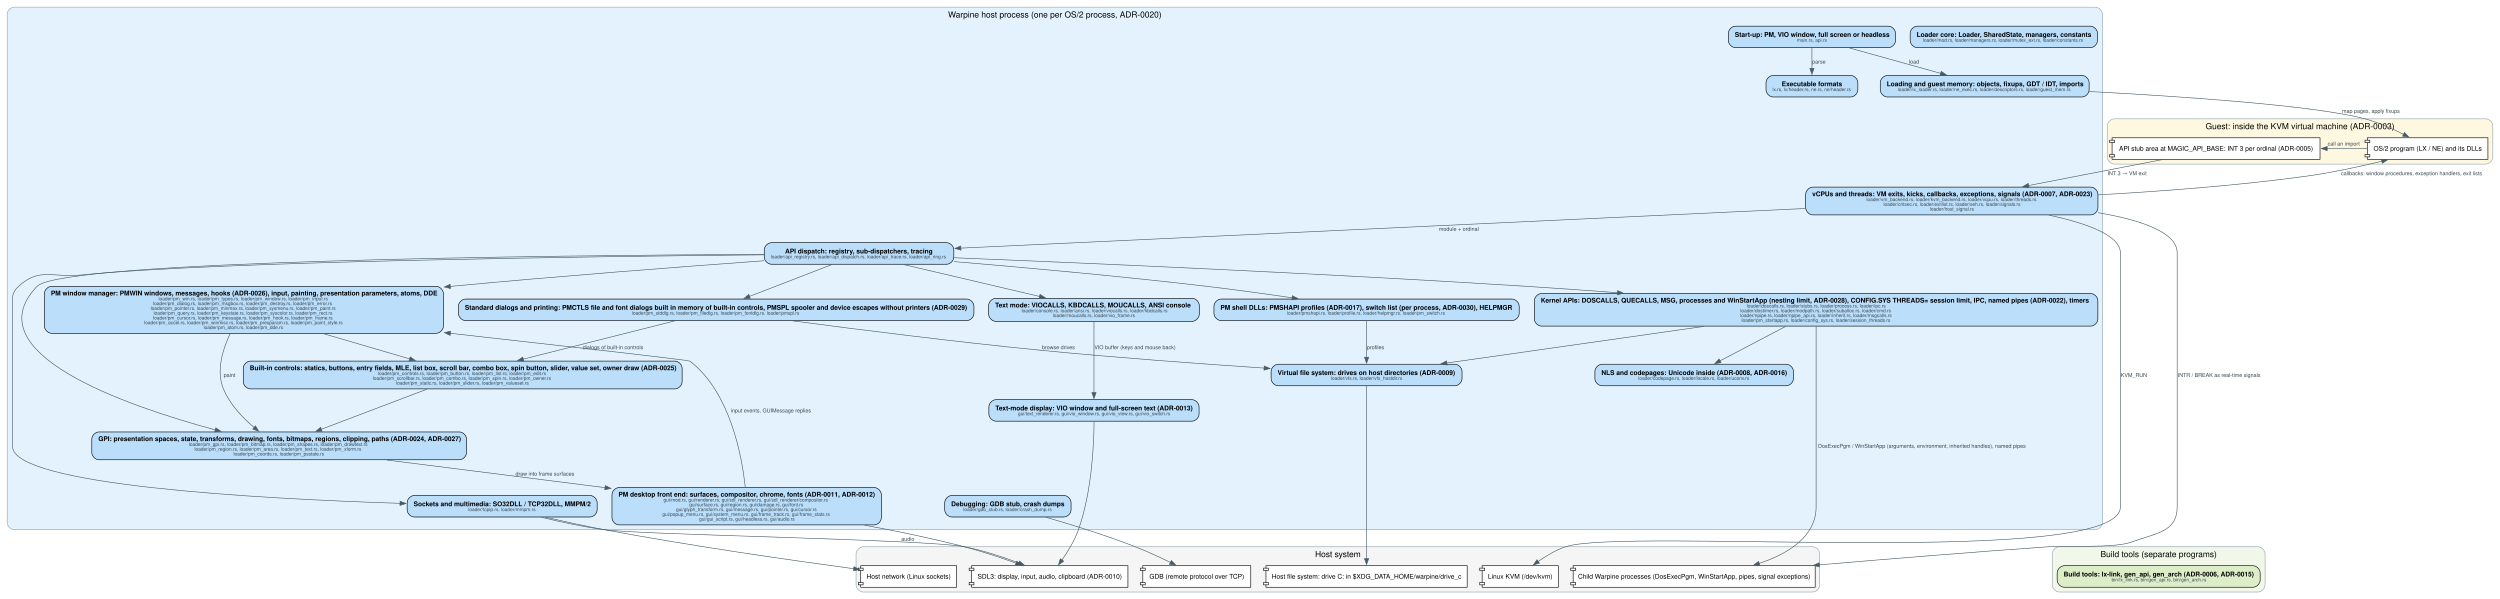
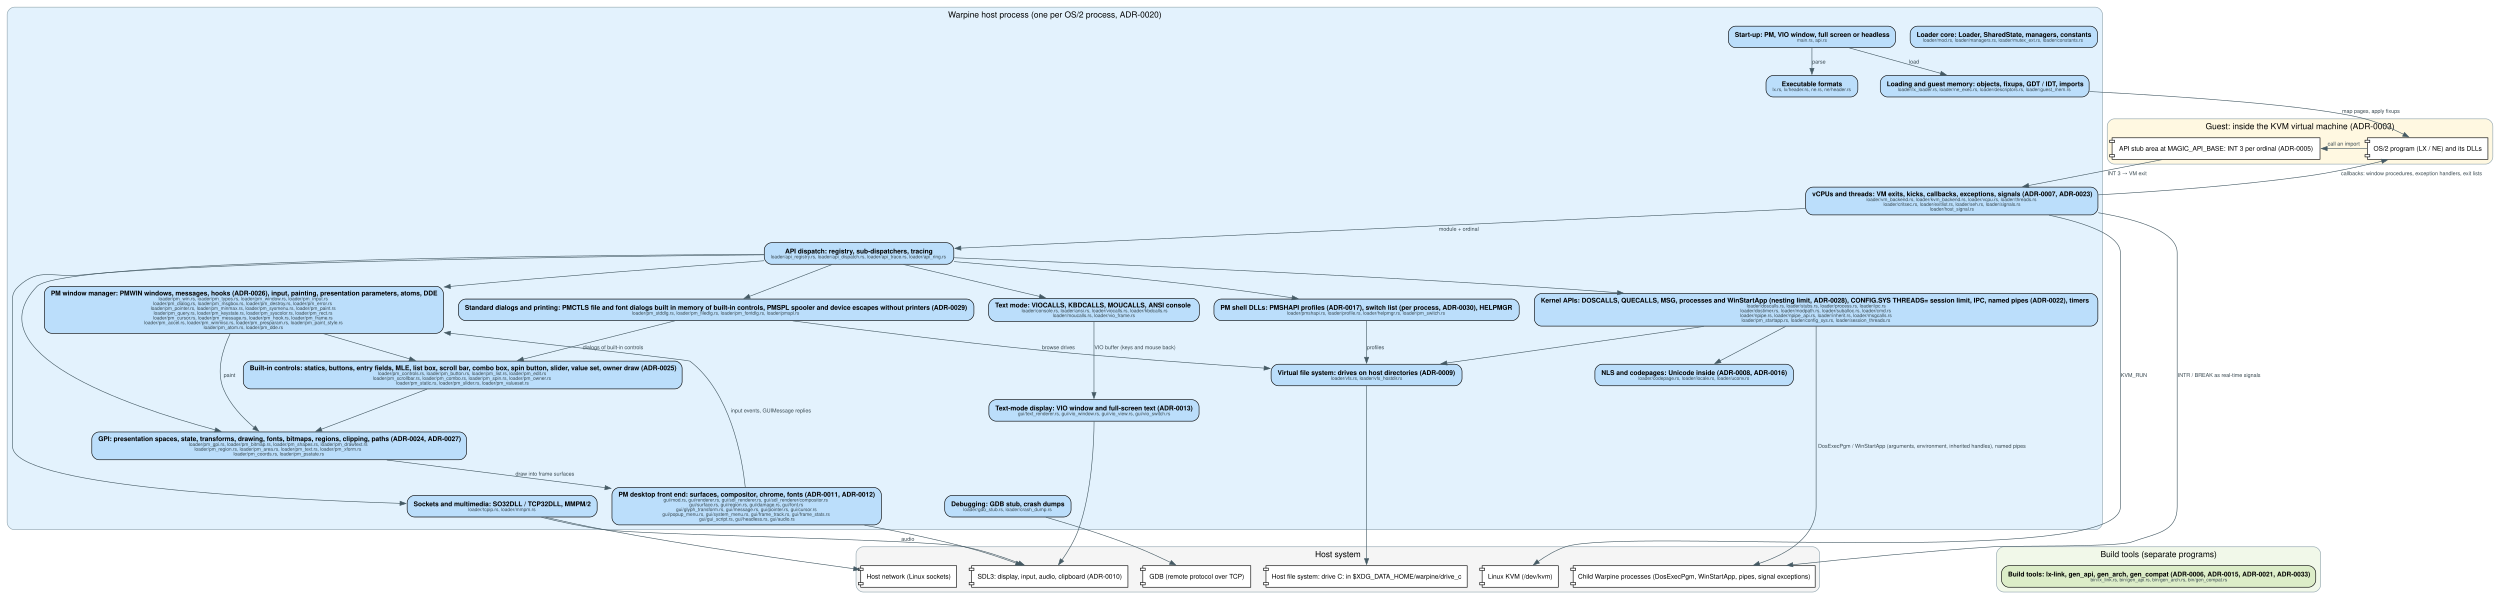
<svg xmlns="http://www.w3.org/2000/svg" width="4182pt" height="1002pt" viewBox="0.00 0.00 4182.00 1002.00">
  <g id="graph0" class="graph" transform="scale(1 1) rotate(0) translate(4 998.35)">
    <polygon fill="white" stroke="none" points="-4,4 -4,-998.35 4178,-998.35 4178,4 -4,4" />
    <g id="clust1" class="cluster">
      <path fill="#fff8e1" stroke="#90a4ae" d="M3533,-723.85C3533,-723.85 4154,-723.85 4154,-723.85 4160,-723.85 4166,-729.85 4166,-735.85 4166,-735.85 4166,-787.6 4166,-787.6 4166,-793.6 4160,-799.6 4154,-799.6 4154,-799.6 3533,-799.6 3533,-799.6 3527,-799.6 3521,-793.6 3521,-787.6 3521,-787.6 3521,-735.85 3521,-735.85 3521,-729.85 3527,-723.85 3533,-723.85" />
      <text xml:space="preserve" text-anchor="middle" x="3843.5" y="-782.3" font-family="Helvetica,sans-Serif" font-size="14.00">Guest: inside the KVM virtual machine (ADR-0003)</text>
    </g>
    <g id="clust2" class="cluster">
      <path fill="#e3f2fd" stroke="#90a4ae" d="M20,-112.25C20,-112.25 3501,-112.25 3501,-112.25 3507,-112.25 3513,-118.25 3513,-124.25 3513,-124.25 3513,-974.35 3513,-974.35 3513,-980.35 3507,-986.35 3501,-986.35 3501,-986.35 20,-986.35 20,-986.35 14,-986.35 8,-980.35 8,-974.35 8,-974.35 8,-124.25 8,-124.25 8,-118.25 14,-112.25 20,-112.25" />
      <text xml:space="preserve" text-anchor="middle" x="1760.5" y="-969.05" font-family="Helvetica,sans-Serif" font-size="14.00">Warpine host process (one per OS/2 process, ADR-0020)</text>
    </g>
    <g id="clust3" class="cluster">
      <path fill="#f5f5f5" stroke="#90a4ae" d="M1440,-8C1440,-8 3028,-8 3028,-8 3034,-8 3040,-14 3040,-20 3040,-20 3040,-71.75 3040,-71.75 3040,-77.75 3034,-83.75 3028,-83.75 3028,-83.75 1440,-83.75 1440,-83.75 1434,-83.75 1428,-77.75 1428,-71.75 1428,-71.75 1428,-20 1428,-20 1428,-14 1434,-8 1440,-8" />
      <text xml:space="preserve" text-anchor="middle" x="2234" y="-66.45" font-family="Helvetica,sans-Serif" font-size="14.00">Host system</text>
    </g>
    <g id="clust4" class="cluster">
-       <path fill="#f1f8e9" stroke="#90a4ae" d="M3441,-8C3441,-8 3773,-8 3773,-8 3779,-8 3785,-14 3785,-20 3785,-20 3785,-71.75 3785,-71.75 3785,-77.75 3779,-83.75 3773,-83.75 3773,-83.75 3441,-83.75 3441,-83.75 3435,-83.75 3429,-77.75 3429,-71.75 3429,-71.75 3429,-20 3429,-20 3429,-14 3435,-8 3441,-8" />
+       <path fill="#f1f8e9" stroke="#90a4ae" d="M3348,-8C3348,-8 3866,-8 3866,-8 3872,-8 3878,-14 3878,-20 3878,-20 3878,-71.75 3878,-71.75 3878,-77.75 3872,-83.75 3866,-83.75 3866,-83.75 3348,-83.75 3348,-83.75 3342,-83.75 3336,-77.75 3336,-71.75 3336,-71.75 3336,-20 3336,-20 3336,-14 3342,-8 3348,-8" />
      <text xml:space="preserve" text-anchor="middle" x="3607" y="-66.45" font-family="Helvetica,sans-Serif" font-size="14.00">Build tools (separate programs)</text>
    </g>
    <g id="node1" class="node">
      <polygon fill="#ffffff" stroke="black" points="4157.8,-767.85 3956.2,-767.85 3956.2,-763.85 3952.2,-763.85 3952.2,-759.85 3956.2,-759.85 3956.2,-739.85 3952.2,-739.85 3952.2,-735.85 3956.2,-735.85 3956.2,-731.85 4157.8,-731.85 4157.8,-767.85" />
      <polyline fill="none" stroke="black" points="3956.2,-763.85 3960.2,-763.85 3960.2,-759.85 3956.2,-759.85" />
      <polyline fill="none" stroke="black" points="3956.2,-739.85 3960.2,-739.85 3960.2,-735.85 3956.2,-735.85" />
      <text xml:space="preserve" text-anchor="middle" x="4057" y="-746.15" font-family="Helvetica,sans-Serif" font-size="11.00">OS/2 program (LX / NE) and its DLLs</text>
    </g>
    <g id="node2" class="node">
      <polygon fill="#ffffff" stroke="black" points="3876.93,-767.85 3529.07,-767.85 3529.07,-763.85 3525.07,-763.85 3525.07,-759.85 3529.07,-759.85 3529.07,-739.85 3525.07,-739.85 3525.07,-735.85 3529.07,-735.85 3529.07,-731.85 3876.93,-731.85 3876.93,-767.85" />
      <polyline fill="none" stroke="black" points="3529.07,-763.85 3533.07,-763.85 3533.07,-759.85 3529.07,-759.85" />
      <polyline fill="none" stroke="black" points="3529.07,-739.85 3533.07,-739.85 3533.07,-735.85 3529.07,-735.85" />
      <text xml:space="preserve" text-anchor="middle" x="3703" y="-746.15" font-family="Helvetica,sans-Serif" font-size="11.00">API stub area at MAGIC_API_BASE: INT 3 per ordinal (ADR-0005)</text>
    </g>
    <g id="edge4" class="edge">
      <path fill="none" stroke="#455a64" d="M3955.8,-749.85C3934.69,-749.85 3911.82,-749.85 3888.74,-749.85" />
      <polygon fill="#455a64" stroke="#455a64" points="3888.92,-746.35 3878.92,-749.85 3888.92,-753.35 3888.92,-746.35" />
      <text xml:space="preserve" text-anchor="middle" x="3916.56" y="-754.8" font-family="Helvetica,sans-Serif" font-size="9.00" fill="#37474f">call an import</text>
    </g>
    <g id="node6" class="node">
      <path fill="#bbdefb" stroke="black" d="M3493.43,-685.35C3493.43,-685.35 3028.57,-685.35 3028.57,-685.35 3022.57,-685.35 3016.57,-679.35 3016.57,-673.35 3016.57,-673.35 3016.57,-650.83 3016.57,-650.83 3016.57,-644.83 3022.57,-638.83 3028.57,-638.83 3028.57,-638.83 3493.43,-638.83 3493.43,-638.83 3499.43,-638.83 3505.43,-644.83 3505.43,-650.83 3505.43,-650.83 3505.43,-673.35 3505.43,-673.35 3505.43,-679.35 3499.43,-685.35 3493.43,-685.35" />
      <text xml:space="preserve" text-anchor="start" x="3027.38" y="-670.14" font-family="Helvetica,sans-Serif" font-weight="bold" font-size="11.00">vCPUs and threads: VM exits, kicks, callbacks, exceptions, signals (ADR-0007, ADR-0023)</text>
      <text xml:space="preserve" text-anchor="start" x="3118.12" y="-661.99" font-family="Helvetica,sans-Serif" font-size="8.00" fill="#37474f">loader/vm_backend.rs, loader/kvm_backend.rs, loader/vcpu.rs, loader/threads.rs</text>
      <text xml:space="preserve" text-anchor="start" x="3146.62" y="-653.99" font-family="Helvetica,sans-Serif" font-size="8.00" fill="#37474f">loader/critsec.rs, loader/exitlist.rs, loader/seh.rs, loader/signals.rs</text>
      <text xml:space="preserve" text-anchor="start" x="3224.25" y="-645.99" font-family="Helvetica,sans-Serif" font-size="8.00" fill="#37474f">loader/host_signal.rs</text>
    </g>
    <g id="edge5" class="edge">
      <path fill="none" stroke="#455a64" d="M3613.02,-731.39C3548.56,-718.88 3460.82,-701.86 3389.06,-687.94" />
      <polygon fill="#455a64" stroke="#455a64" points="3390.11,-684.58 3379.63,-686.11 3388.78,-691.45 3390.11,-684.58" />
      <text xml:space="preserve" text-anchor="middle" x="3554.21" y="-705.3" font-family="Helvetica,sans-Serif" font-size="9.00" fill="#37474f">INT 3 → VM exit</text>
    </g>
    <g id="node3" class="node">
      <path fill="#bbdefb" stroke="black" d="M3154.8,-954.6C3154.8,-954.6 2899.2,-954.6 2899.2,-954.6 2893.2,-954.6 2887.2,-948.6 2887.2,-942.6 2887.2,-942.6 2887.2,-930.6 2887.2,-930.6 2887.2,-924.6 2893.2,-918.6 2899.2,-918.6 2899.2,-918.6 3154.8,-918.6 3154.8,-918.6 3160.8,-918.6 3166.8,-924.6 3166.8,-930.6 3166.8,-930.6 3166.8,-942.6 3166.8,-942.6 3166.8,-948.6 3160.8,-954.6 3154.8,-954.6" />
      <text xml:space="preserve" text-anchor="start" x="2898" y="-936.65" font-family="Helvetica,sans-Serif" font-weight="bold" font-size="11.00">Start-up: PM, VIO window, full screen or headless</text>
      <text xml:space="preserve" text-anchor="start" x="3001.88" y="-928.5" font-family="Helvetica,sans-Serif" font-size="8.00" fill="#37474f">main.rs, api.rs</text>
    </g>
    <g id="node4" class="node">
      <path fill="#bbdefb" stroke="black" d="M3091.8,-872.1C3091.8,-872.1 2962.2,-872.1 2962.2,-872.1 2956.2,-872.1 2950.2,-866.1 2950.2,-860.1 2950.2,-860.1 2950.2,-848.1 2950.2,-848.1 2950.2,-842.1 2956.2,-836.1 2962.2,-836.1 2962.2,-836.1 3091.8,-836.1 3091.8,-836.1 3097.8,-836.1 3103.8,-842.1 3103.8,-848.1 3103.8,-848.1 3103.8,-860.1 3103.8,-860.1 3103.8,-866.1 3097.8,-872.1 3091.8,-872.1" />
      <text xml:space="preserve" text-anchor="start" x="2976.38" y="-854.15" font-family="Helvetica,sans-Serif" font-weight="bold" font-size="11.00">Executable formats</text>
      <text xml:space="preserve" text-anchor="start" x="2961" y="-846" font-family="Helvetica,sans-Serif" font-size="8.00" fill="#37474f">lx.rs, lx/header.rs, ne.rs, ne/header.rs</text>
    </g>
    <g id="edge1" class="edge">
      <path fill="none" stroke="#455a64" d="M3027,-918.13C3027,-908.11 3027,-895.28 3027,-883.81" />
      <polygon fill="#455a64" stroke="#455a64" points="3030.5,-884.05 3027,-874.05 3023.5,-884.05 3030.5,-884.05" />
      <text xml:space="preserve" text-anchor="middle" x="3038.62" y="-892.05" font-family="Helvetica,sans-Serif" font-size="9.00" fill="#37474f">parse</text>
    </g>
    <g id="node5" class="node">
      <path fill="#bbdefb" stroke="black" d="M3478.68,-872.1C3478.68,-872.1 3153.32,-872.1 3153.32,-872.1 3147.32,-872.1 3141.32,-866.1 3141.32,-860.1 3141.32,-860.1 3141.32,-848.1 3141.32,-848.1 3141.32,-842.1 3147.32,-836.1 3153.32,-836.1 3153.32,-836.1 3478.68,-836.1 3478.68,-836.1 3484.68,-836.1 3490.68,-842.1 3490.68,-848.1 3490.68,-848.1 3490.68,-860.1 3490.68,-860.1 3490.68,-866.1 3484.68,-872.1 3478.68,-872.1" />
      <text xml:space="preserve" text-anchor="start" x="3152.12" y="-854.15" font-family="Helvetica,sans-Serif" font-weight="bold" font-size="11.00">Loading and guest memory: objects, fixups, GDT / IDT, imports</text>
      <text xml:space="preserve" text-anchor="start" x="3170.5" y="-846" font-family="Helvetica,sans-Serif" font-size="8.00" fill="#37474f">loader/lx_loader.rs, loader/ne_exec.rs, loader/descriptors.rs, loader/guest_mem.rs</text>
    </g>
    <g id="edge2" class="edge">
      <path fill="none" stroke="#455a64" d="M3089.71,-918.13C3134.59,-905.63 3195.16,-888.76 3242.34,-875.62" />
      <polygon fill="#455a64" stroke="#455a64" points="3243.26,-878.99 3251.96,-872.94 3241.38,-872.25 3243.26,-878.99" />
      <text xml:space="preserve" text-anchor="middle" x="3197.8" y="-892.05" font-family="Helvetica,sans-Serif" font-size="9.00" fill="#37474f">load</text>
    </g>
    <g id="edge3" class="edge">
      <path fill="none" stroke="#455a64" d="M3490.81,-845.25C3648.47,-836.92 3868.06,-821.87 3952,-799.6 3974.29,-793.69 3997.7,-783.28 4016.74,-773.6" />
      <polygon fill="#455a64" stroke="#455a64" points="4018.25,-776.76 4025.49,-769.02 4015.01,-770.55 4018.25,-776.76" />
      <text xml:space="preserve" text-anchor="middle" x="3962.09" y="-809.55" font-family="Helvetica,sans-Serif" font-size="9.00" fill="#37474f">map pages, apply fixups</text>
    </g>
    <g id="edge8" class="edge">
      <path fill="none" stroke="#455a64" d="M3505.8,-672.39C3612.47,-678.34 3738.76,-687.96 3852,-703.35 3894.91,-709.18 3942.13,-719.4 3980.42,-728.67" />
      <polygon fill="#455a64" stroke="#455a64" points="3979.48,-732.04 3990.02,-731.03 3981.14,-725.25 3979.48,-732.04" />
      <text xml:space="preserve" text-anchor="middle" x="4029.96" y="-705.3" font-family="Helvetica,sans-Serif" font-size="9.00" fill="#37474f">callbacks: window procedures, exception handlers, exit lists</text>
    </g>
    <g id="node7" class="node">
      <path fill="#bbdefb" stroke="black" d="M1579.55,-592.33C1579.55,-592.33 1286.45,-592.33 1286.45,-592.33 1280.45,-592.33 1274.45,-586.33 1274.45,-580.33 1274.45,-580.33 1274.45,-568.33 1274.45,-568.33 1274.45,-562.33 1280.45,-556.33 1286.45,-556.33 1286.45,-556.33 1579.55,-556.33 1579.55,-556.33 1585.55,-556.33 1591.55,-562.33 1591.55,-568.33 1591.55,-568.33 1591.55,-580.33 1591.55,-580.33 1591.55,-586.33 1585.55,-592.33 1579.55,-592.33" />
      <text xml:space="preserve" text-anchor="start" x="1309.25" y="-574.38" font-family="Helvetica,sans-Serif" font-weight="bold" font-size="11.00">API dispatch: registry, sub-dispatchers, tracing</text>
      <text xml:space="preserve" text-anchor="start" x="1285.25" y="-566.23" font-family="Helvetica,sans-Serif" font-size="8.00" fill="#37474f">loader/api_registry.rs, loader/api_dispatch.rs, loader/api_trace.rs, loader/api_ring.rs</text>
    </g>
    <g id="edge7" class="edge">
      <path fill="none" stroke="#455a64" d="M3016.36,-649.61C2640.07,-631.96 1928.69,-598.59 1603.25,-583.32" />
      <polygon fill="#455a64" stroke="#455a64" points="1603.51,-579.83 1593.35,-582.85 1603.18,-586.82 1603.51,-579.83" />
      <text xml:space="preserve" text-anchor="middle" x="2436.31" y="-612.28" font-family="Helvetica,sans-Serif" font-size="9.00" fill="#37474f">module + ordinal</text>
    </g>
    <g id="node22" class="node">
      <polygon fill="#ffffff" stroke="black" points="2602.68,-52 2475.32,-52 2475.32,-48 2471.32,-48 2471.32,-44 2475.32,-44 2475.32,-24 2471.32,-24 2471.32,-20 2475.32,-20 2475.32,-16 2602.68,-16 2602.68,-52" />
      <polyline fill="none" stroke="black" points="2475.32,-48 2479.32,-48 2479.32,-44 2475.32,-44" />
      <polyline fill="none" stroke="black" points="2475.32,-24 2479.32,-24 2479.32,-20 2475.32,-20" />
      <text xml:space="preserve" text-anchor="middle" x="2539" y="-30.3" font-family="Helvetica,sans-Serif" font-size="11.00">Linux KVM (/dev/kvm)</text>
    </g>
    <g id="edge6" class="edge">
      <path fill="none" stroke="#455a64" d="M3423.82,-638.39C3486.34,-624.96 3543,-604.69 3543,-575.33 3543,-575.33 3543,-575.33 3543,-150.51 3543,-47.13 2713.09,-116.37 2615,-83.75 2598.6,-78.3 2582.23,-68.5 2568.91,-59.11" />
      <polygon fill="#455a64" stroke="#455a64" points="2571.14,-56.41 2561.01,-53.31 2567,-62.05 2571.14,-56.41" />
      <text xml:space="preserve" text-anchor="middle" x="3565.5" y="-367.75" font-family="Helvetica,sans-Serif" font-size="9.00" fill="#37474f">KVM_RUN</text>
    </g>
    <g id="node26" class="node">
      <polygon fill="#ffffff" stroke="black" points="3032.43,-52 2627.57,-52 2627.57,-48 2623.57,-48 2623.57,-44 2627.57,-44 2627.57,-24 2623.57,-24 2623.57,-20 2627.57,-20 2627.57,-16 3032.43,-16 3032.43,-52" />
      <polyline fill="none" stroke="black" points="2627.57,-48 2631.57,-48 2631.57,-44 2627.57,-44" />
      <polyline fill="none" stroke="black" points="2627.57,-24 2631.57,-24 2631.57,-20 2627.57,-20" />
      <text xml:space="preserve" text-anchor="middle" x="2830" y="-30.3" font-family="Helvetica,sans-Serif" font-size="11.00">Child Warpine processes (DosExecPgm, WinStartApp, pipes, signal exceptions)</text>
    </g>
    <g id="edge18" class="edge">
-       <path fill="none" stroke="#455a64" d="M3505.88,-642.53C3578,-630.18 3638,-609.6 3638,-575.33 3638,-575.33 3638,-575.33 3638,-150.51 3638,-107.81 3601.99,-106.7 3562,-91.75 3533.02,-80.91 3453.86,-85.91 3423,-83.75 3295.47,-74.84 3152.67,-63.15 3039.15,-53.45" />
-       <polygon fill="#455a64" stroke="#455a64" points="3039.68,-49.99 3029.42,-52.62 3039.09,-56.96 3039.68,-49.99" />
+       <path fill="none" stroke="#455a64" d="M3505.88,-642.53C3578,-630.18 3638,-609.6 3638,-575.33 3638,-575.33 3638,-575.33 3638,-150.51 3638,-107.81 3602.16,-106.24 3562,-91.75 3537.74,-82.99 3355.74,-85.45 3330,-83.75 3218.03,-76.37 3092.32,-64.09 2994.96,-53.71" />
+       <polygon fill="#455a64" stroke="#455a64" points="2995.35,-50.23 2985.04,-52.64 2994.61,-57.19 2995.35,-50.23" />
      <text xml:space="preserve" text-anchor="middle" x="3708.12" y="-367.75" font-family="Helvetica,sans-Serif" font-size="9.00" fill="#37474f">INTR / BREAK as real-time signals</text>
    </g>
    <g id="node9" class="node">
      <path fill="#bbdefb" stroke="black" d="M3493.3,-507.33C3493.3,-507.33 2574.7,-507.33 2574.7,-507.33 2568.7,-507.33 2562.7,-501.33 2562.7,-495.33 2562.7,-495.33 2562.7,-464.81 2562.7,-464.81 2562.7,-458.81 2568.7,-452.81 2574.7,-452.81 2574.7,-452.81 3493.3,-452.81 3493.3,-452.81 3499.3,-452.81 3505.3,-458.81 3505.3,-464.81 3505.3,-464.81 3505.3,-495.33 3505.3,-495.33 3505.3,-501.33 3499.3,-507.33 3493.3,-507.33" />
      <text xml:space="preserve" text-anchor="start" x="2573.5" y="-492.12" font-family="Helvetica,sans-Serif" font-weight="bold" font-size="11.00">Kernel APIs: DOSCALLS, QUECALLS, MSG, processes and WinStartApp (nesting limit, ADR-0028), CONFIG.SYS THREADS= session limit, IPC, named pipes (ADR-0022), timers</text>
      <text xml:space="preserve" text-anchor="start" x="2917.75" y="-483.97" font-family="Helvetica,sans-Serif" font-size="8.00" fill="#37474f">loader/doscalls.rs, loader/stubs.rs, loader/process.rs, loader/ipc.rs</text>
      <text xml:space="preserve" text-anchor="start" x="2907.25" y="-475.97" font-family="Helvetica,sans-Serif" font-size="8.00" fill="#37474f">loader/dostimer.rs, loader/modpath.rs, loader/suballoc.rs, loader/cmd.rs</text>
      <text xml:space="preserve" text-anchor="start" x="2906.88" y="-467.97" font-family="Helvetica,sans-Serif" font-size="8.00" fill="#37474f">loader/npipe.rs, loader/npipe_api.rs, loader/inherit.rs, loader/msgcalls.rs</text>
      <text xml:space="preserve" text-anchor="start" x="2909.12" y="-459.97" font-family="Helvetica,sans-Serif" font-size="8.00" fill="#37474f">loader/pm_startapp.rs, loader/config_sys.rs, loader/session_threads.rs</text>
    </g>
    <g id="edge9" class="edge">
      <path fill="none" stroke="#455a64" d="M1591.7,-567.19C1808.34,-558.45 2208.74,-541.06 2550,-519.33 2599.18,-516.2 2651.13,-512.5 2702.04,-508.66" />
      <polygon fill="#455a64" stroke="#455a64" points="2702.01,-512.17 2711.71,-507.93 2701.48,-505.19 2702.01,-512.17" />
    </g>
    <g id="node12" class="node">
      <path fill="#bbdefb" stroke="black" d="M982.92,-169.51C982.92,-169.51 689.08,-169.51 689.08,-169.51 683.08,-169.51 677.08,-163.51 677.08,-157.51 677.08,-157.51 677.08,-145.51 677.08,-145.51 677.08,-139.51 683.08,-133.51 689.08,-133.51 689.08,-133.51 982.92,-133.51 982.92,-133.51 988.92,-133.51 994.92,-139.51 994.92,-145.51 994.92,-145.51 994.92,-157.51 994.92,-157.51 994.92,-163.51 988.92,-169.51 982.92,-169.51" />
      <text xml:space="preserve" text-anchor="start" x="687.88" y="-151.56" font-family="Helvetica,sans-Serif" font-weight="bold" font-size="11.00">Sockets and multimedia: SO32DLL / TCP32DLL, MMPM/2</text>
      <text xml:space="preserve" text-anchor="start" x="779.38" y="-143.41" font-family="Helvetica,sans-Serif" font-size="8.00" fill="#37474f">loader/tcpip.rs, loader/mmpm.rs</text>
    </g>
    <g id="edge14" class="edge">
      <path fill="none" stroke="#455a64" d="M1274.23,-572.08C977.39,-569.24 348.75,-560.72 132,-538.33 84.83,-533.46 61.79,-551.55 27,-519.33 14.11,-507.39 17,-498.65 17,-481.07 17,-481.07 17,-481.07 17,-251.53 17,-186.81 425.31,-164.12 665.33,-156.37" />
      <polygon fill="#455a64" stroke="#455a64" points="665.23,-159.88 675.12,-156.06 665.01,-152.88 665.23,-159.88" />
    </g>
    <g id="node13" class="node">
      <path fill="#bbdefb" stroke="black" d="M1990.17,-499.33C1990.17,-499.33 1661.83,-499.33 1661.83,-499.33 1655.83,-499.33 1649.83,-493.33 1649.83,-487.33 1649.83,-487.33 1649.83,-472.81 1649.83,-472.81 1649.83,-466.81 1655.83,-460.81 1661.83,-460.81 1661.83,-460.81 1990.17,-460.81 1990.17,-460.81 1996.17,-460.81 2002.17,-466.81 2002.17,-472.81 2002.17,-472.81 2002.17,-487.33 2002.17,-487.33 2002.17,-493.33 1996.17,-499.33 1990.17,-499.33" />
      <text xml:space="preserve" text-anchor="start" x="1660.62" y="-484.12" font-family="Helvetica,sans-Serif" font-weight="bold" font-size="11.00">Text mode: VIOCALLS, KBDCALLS, MOUCALLS, ANSI console</text>
      <text xml:space="preserve" text-anchor="start" x="1704.88" y="-475.97" font-family="Helvetica,sans-Serif" font-size="8.00" fill="#37474f">loader/console.rs, loader/ansi.rs, loader/viocalls.rs, loader/kbdcalls.rs</text>
      <text xml:space="preserve" text-anchor="start" x="1757" y="-467.97" font-family="Helvetica,sans-Serif" font-size="8.00" fill="#37474f">loader/moucalls.rs, loader/vio_frame.rs</text>
    </g>
    <g id="edge10" class="edge">
      <path fill="none" stroke="#455a64" d="M1507.38,-555.87C1572.12,-540.67 1666.17,-518.59 1735.31,-502.36" />
      <polygon fill="#455a64" stroke="#455a64" points="1735.77,-505.85 1744.71,-500.15 1734.17,-499.03 1735.77,-505.85" />
    </g>
    <g id="node14" class="node">
      <path fill="#bbdefb" stroke="black" d="M725.67,-519.33C725.67,-519.33 82.33,-519.33 82.33,-519.33 76.33,-519.33 70.32,-513.33 70.32,-507.33 70.32,-507.33 70.32,-452.81 70.32,-452.81 70.32,-446.81 76.32,-440.81 82.32,-440.81 82.32,-440.81 725.67,-440.81 725.67,-440.81 731.67,-440.81 737.67,-446.81 737.67,-452.81 737.67,-452.81 737.67,-507.33 737.67,-507.33 737.67,-513.33 731.67,-519.33 725.67,-519.33" />
      <text xml:space="preserve" text-anchor="start" x="81.12" y="-504.12" font-family="Helvetica,sans-Serif" font-weight="bold" font-size="11.00">PM window manager: PMWIN windows, messages, hooks (ADR-0026), input, painting, presentation parameters, atoms, DDE</text>
      <text xml:space="preserve" text-anchor="start" x="261.12" y="-495.97" font-family="Helvetica,sans-Serif" font-size="8.00" fill="#37474f">loader/pm_win.rs, loader/pm_types.rs, loader/pm_window.rs, loader/pm_input.rs</text>
      <text xml:space="preserve" text-anchor="start" x="252.12" y="-487.97" font-family="Helvetica,sans-Serif" font-size="8.00" fill="#37474f">loader/pm_dialog.rs, loader/pm_msgbox.rs, loader/pm_destroy.rs, loader/pm_error.rs</text>
      <text xml:space="preserve" text-anchor="start" x="248" y="-479.97" font-family="Helvetica,sans-Serif" font-size="8.00" fill="#37474f">loader/pm_pointer.rs, loader/pm_minmax.rs, loader/pm_sysmenu.rs, loader/pm_paint.rs</text>
      <text xml:space="preserve" text-anchor="start" x="252.88" y="-471.97" font-family="Helvetica,sans-Serif" font-size="8.00" fill="#37474f">loader/pm_query.rs, loader/pm_keystate.rs, loader/pm_syscolor.rs, loader/pm_rect.rs</text>
      <text xml:space="preserve" text-anchor="start" x="252.12" y="-463.97" font-family="Helvetica,sans-Serif" font-size="8.00" fill="#37474f">loader/pm_cursor.rs, loader/pm_message.rs, loader/pm_hook.rs, loader/pm_frame.rs</text>
      <text xml:space="preserve" text-anchor="start" x="237.12" y="-455.97" font-family="Helvetica,sans-Serif" font-size="8.00" fill="#37474f">loader/pm_accel.rs, loader/pm_winmisc.rs, loader/pm_presparam.rs, loader/pm_paint_style.rs</text>
      <text xml:space="preserve" text-anchor="start" x="336.5" y="-447.97" font-family="Helvetica,sans-Serif" font-size="8.00" fill="#37474f">loader/pm_atom.rs, loader/pm_dde.rs</text>
    </g>
    <g id="edge11" class="edge">
      <path fill="none" stroke="#455a64" d="M1274.17,-562.18C1135.67,-552.13 929.4,-536.34 750,-519.33 749.62,-519.29 749.24,-519.26 748.86,-519.22" />
      <polygon fill="#455a64" stroke="#455a64" points="749.54,-515.77 739.25,-518.3 748.87,-522.74 749.54,-515.77" />
    </g>
    <g id="node16" class="node">
      <path fill="#bbdefb" stroke="black" d="M764.42,-275.79C764.42,-275.79 161.58,-275.79 161.58,-275.79 155.58,-275.79 149.57,-269.79 149.57,-263.79 149.57,-263.79 149.57,-241.27 149.57,-241.27 149.57,-235.27 155.57,-229.27 161.57,-229.27 161.57,-229.27 764.42,-229.27 764.42,-229.27 770.42,-229.27 776.42,-235.27 776.42,-241.27 776.42,-241.27 776.42,-263.79 776.42,-263.79 776.42,-269.79 770.42,-275.79 764.42,-275.79" />
      <text xml:space="preserve" text-anchor="start" x="160.38" y="-260.58" font-family="Helvetica,sans-Serif" font-weight="bold" font-size="11.00">GPI: presentation spaces, state, transforms, drawing, fonts, bitmaps, regions, clipping, paths (ADR-0024, ADR-0027)</text>
      <text xml:space="preserve" text-anchor="start" x="311.88" y="-252.43" font-family="Helvetica,sans-Serif" font-size="8.00" fill="#37474f">loader/pm_gpi.rs, loader/pm_bitmap.rs, loader/pm_shapes.rs, loader/pm_drawtext.rs</text>
      <text xml:space="preserve" text-anchor="start" x="321.25" y="-244.43" font-family="Helvetica,sans-Serif" font-size="8.00" fill="#37474f">loader/pm_region.rs, loader/pm_area.rs, loader/pm_text.rs, loader/pm_xform.rs</text>
      <text xml:space="preserve" text-anchor="start" x="386.5" y="-236.43" font-family="Helvetica,sans-Serif" font-size="8.00" fill="#37474f">loader/pm_coords.rs, loader/pm_psstate.rs</text>
    </g>
    <g id="edge12" class="edge">
      <path fill="none" stroke="#455a64" d="M1273.98,-572.91C920.96,-571.18 99.54,-562.53 58,-519.33 -48.52,-408.54 203.4,-320.48 356.31,-279.16" />
      <polygon fill="#455a64" stroke="#455a64" points="356.92,-282.62 365.68,-276.65 355.11,-275.85 356.92,-282.62" />
    </g>
    <g id="node17" class="node">
      <path fill="#bbdefb" stroke="black" d="M2525.3,-498.07C2525.3,-498.07 2038.7,-498.07 2038.7,-498.07 2032.7,-498.07 2026.7,-492.07 2026.7,-486.07 2026.7,-486.07 2026.7,-474.07 2026.7,-474.07 2026.7,-468.07 2032.7,-462.07 2038.7,-462.07 2038.7,-462.07 2525.3,-462.07 2525.3,-462.07 2531.3,-462.07 2537.3,-468.07 2537.3,-474.07 2537.3,-474.07 2537.3,-486.07 2537.3,-486.07 2537.3,-492.07 2531.3,-498.07 2525.3,-498.07" />
      <text xml:space="preserve" text-anchor="start" x="2037.5" y="-480.12" font-family="Helvetica,sans-Serif" font-weight="bold" font-size="11.00">PM shell DLLs: PMSHAPI profiles (ADR-0017), switch list (per process, ADR-0030), HELPMGR</text>
      <text xml:space="preserve" text-anchor="start" x="2148.88" y="-471.97" font-family="Helvetica,sans-Serif" font-size="8.00" fill="#37474f">loader/pmshapi.rs, loader/profile.rs, loader/helpmgr.rs, loader/pm_switch.rs</text>
    </g>
    <g id="edge13" class="edge">
      <path fill="none" stroke="#455a64" d="M1591.93,-560.73C1709.06,-550.93 1872.15,-536.18 2015,-519.33 2061.62,-513.83 2112.68,-506.77 2157.54,-500.22" />
      <polygon fill="#455a64" stroke="#455a64" points="2157.93,-503.7 2167.31,-498.78 2156.91,-496.77 2157.93,-503.7" />
    </g>
    <g id="node18" class="node">
      <path fill="#bbdefb" stroke="black" d="M1613.17,-498.07C1613.17,-498.07 774.83,-498.07 774.83,-498.07 768.83,-498.07 762.83,-492.07 762.83,-486.07 762.83,-486.07 762.83,-474.07 762.83,-474.07 762.83,-468.07 768.83,-462.07 774.83,-462.07 774.83,-462.07 1613.17,-462.07 1613.17,-462.07 1619.17,-462.07 1625.17,-468.07 1625.17,-474.07 1625.17,-474.07 1625.17,-486.07 1625.17,-486.07 1625.17,-492.07 1619.17,-498.07 1613.17,-498.07" />
      <text xml:space="preserve" text-anchor="start" x="773.62" y="-480.12" font-family="Helvetica,sans-Serif" font-weight="bold" font-size="11.00">Standard dialogs and printing: PMCTLS file and font dialogs built in memory of built-in controls, PMSPL spooler and device escapes without printers (ADR-0029)</text>
      <text xml:space="preserve" text-anchor="start" x="1053" y="-471.97" font-family="Helvetica,sans-Serif" font-size="8.00" fill="#37474f">loader/pm_stddlg.rs, loader/pm_filedlg.rs, loader/pm_fontdlg.rs, loader/pmspl.rs</text>
    </g>
    <g id="edge20" class="edge">
      <path fill="none" stroke="#455a64" d="M1387.76,-555.87C1348.55,-540.73 1291.66,-518.77 1249.66,-502.56" />
      <polygon fill="#455a64" stroke="#455a64" points="1251.05,-499.34 1240.46,-499.01 1248.53,-505.87 1251.05,-499.34" />
    </g>
    <g id="node8" class="node">
      <path fill="#bbdefb" stroke="black" d="M3492.68,-954.6C3492.68,-954.6 3203.32,-954.6 3203.32,-954.6 3197.32,-954.6 3191.32,-948.6 3191.32,-942.6 3191.32,-942.6 3191.32,-930.6 3191.32,-930.6 3191.32,-924.6 3197.32,-918.6 3203.32,-918.6 3203.32,-918.6 3492.68,-918.6 3492.68,-918.6 3498.68,-918.6 3504.68,-924.6 3504.68,-930.6 3504.68,-930.6 3504.68,-942.6 3504.68,-942.6 3504.68,-948.6 3498.68,-954.6 3492.68,-954.6" />
      <text xml:space="preserve" text-anchor="start" x="3202.12" y="-936.65" font-family="Helvetica,sans-Serif" font-weight="bold" font-size="11.00">Loader core: Loader, SharedState, managers, constants</text>
      <text xml:space="preserve" text-anchor="start" x="3212.62" y="-928.5" font-family="Helvetica,sans-Serif" font-size="8.00" fill="#37474f">loader/mod.rs, loader/managers.rs, loader/mutex_ext.rs, loader/constants.rs</text>
    </g>
    <g id="node10" class="node">
      <path fill="#bbdefb" stroke="black" d="M2984.05,-389.05C2984.05,-389.05 2675.95,-389.05 2675.95,-389.05 2669.95,-389.05 2663.95,-383.05 2663.95,-377.05 2663.95,-377.05 2663.95,-365.05 2663.95,-365.05 2663.95,-359.05 2669.95,-353.05 2675.95,-353.05 2675.95,-353.05 2984.05,-353.05 2984.05,-353.05 2990.05,-353.05 2996.05,-359.05 2996.05,-365.05 2996.05,-365.05 2996.05,-377.05 2996.05,-377.05 2996.05,-383.05 2990.05,-389.05 2984.05,-389.05" />
      <text xml:space="preserve" text-anchor="start" x="2674.75" y="-371.1" font-family="Helvetica,sans-Serif" font-weight="bold" font-size="11.00">NLS and codepages: Unicode inside (ADR-0008, ADR-0016)</text>
      <text xml:space="preserve" text-anchor="start" x="2736.62" y="-362.95" font-family="Helvetica,sans-Serif" font-size="8.00" fill="#37474f">loader/codepage.rs, loader/locale.rs, loader/uconv.rs</text>
    </g>
    <g id="edge16" class="edge">
      <path fill="none" stroke="#455a64" d="M2983.05,-452.34C2949.18,-434.58 2905.21,-411.5 2873.09,-394.65" />
      <polygon fill="#455a64" stroke="#455a64" points="2874.93,-391.67 2864.44,-390.12 2871.67,-397.86 2874.93,-391.67" />
    </g>
    <g id="node11" class="node">
      <path fill="#bbdefb" stroke="black" d="M2429.68,-389.05C2429.68,-389.05 2134.32,-389.05 2134.32,-389.05 2128.32,-389.05 2122.32,-383.05 2122.32,-377.05 2122.32,-377.05 2122.32,-365.05 2122.32,-365.05 2122.32,-359.05 2128.32,-353.05 2134.32,-353.05 2134.32,-353.05 2429.68,-353.05 2429.68,-353.05 2435.68,-353.05 2441.68,-359.05 2441.68,-365.05 2441.68,-365.05 2441.68,-377.05 2441.68,-377.05 2441.68,-383.05 2435.68,-389.05 2429.68,-389.05" />
      <text xml:space="preserve" text-anchor="start" x="2133.12" y="-371.1" font-family="Helvetica,sans-Serif" font-weight="bold" font-size="11.00">Virtual file system: drives on host directories (ADR-0009)</text>
      <text xml:space="preserve" text-anchor="start" x="2222.38" y="-362.95" font-family="Helvetica,sans-Serif" font-size="8.00" fill="#37474f">loader/vfs.rs, loader/vfs_hostdir.rs</text>
    </g>
    <g id="edge15" class="edge">
      <path fill="none" stroke="#455a64" d="M2846.18,-452.34C2712.34,-433.29 2535.65,-408.15 2415.92,-391.11" />
      <polygon fill="#455a64" stroke="#455a64" points="2416.77,-387.69 2406.38,-389.75 2415.78,-394.62 2416.77,-387.69" />
    </g>
    <g id="edge17" class="edge">
      <path fill="none" stroke="#455a64" d="M3034,-452.68C3034,-431.02 3034,-399.55 3034,-372.05 3034,-372.05 3034,-372.05 3034,-150.51 3034,-100.65 2987.28,-72.06 2938.56,-55.8" />
      <polygon fill="#455a64" stroke="#455a64" points="2939.85,-52.53 2929.26,-52.87 2937.75,-59.21 2939.85,-52.53" />
      <text xml:space="preserve" text-anchor="middle" x="3211" y="-249.23" font-family="Helvetica,sans-Serif" font-size="9.00" fill="#37474f">DosExecPgm / WinStartApp (arguments, environment, inherited handles), named pipes</text>
    </g>
    <g id="node24" class="node">
      <polygon fill="#ffffff" stroke="black" points="2450.3,-52 2113.7,-52 2113.7,-48 2109.7,-48 2109.7,-44 2113.7,-44 2113.7,-24 2109.7,-24 2109.7,-20 2113.7,-20 2113.7,-16 2450.3,-16 2450.3,-52" />
      <polyline fill="none" stroke="black" points="2113.7,-48 2117.7,-48 2117.7,-44 2113.7,-44" />
      <polyline fill="none" stroke="black" points="2113.7,-24 2117.7,-24 2117.7,-20 2113.7,-20" />
      <text xml:space="preserve" text-anchor="middle" x="2282" y="-30.3" font-family="Helvetica,sans-Serif" font-size="11.00">Host file system: drive C: in $XDG_DATA_HOME/warpine/drive_c</text>
    </g>
    <g id="edge23" class="edge">
      <path fill="none" stroke="#455a64" d="M2282,-352.97C2282,-298.99 2282,-131.6 2282,-63.88" />
      <polygon fill="#455a64" stroke="#455a64" points="2285.5,-63.96 2282,-53.96 2278.5,-63.96 2285.5,-63.96" />
    </g>
    <g id="node23" class="node">
      <polygon fill="#ffffff" stroke="black" points="1882.8,-52 1621.2,-52 1621.2,-48 1617.2,-48 1617.2,-44 1621.2,-44 1621.2,-24 1617.2,-24 1617.2,-20 1621.2,-20 1621.2,-16 1882.8,-16 1882.8,-52" />
      <polyline fill="none" stroke="black" points="1621.2,-48 1625.2,-48 1625.2,-44 1621.2,-44" />
      <polyline fill="none" stroke="black" points="1621.2,-24 1625.2,-24 1625.2,-20 1621.2,-20" />
      <text xml:space="preserve" text-anchor="middle" x="1752" y="-30.3" font-family="Helvetica,sans-Serif" font-size="11.00">SDL3: display, input, audio, clipboard (ADR-0010)</text>
    </g>
    <g id="edge25" class="edge">
      <path fill="none" stroke="#455a64" d="M901.7,-133.02C933.31,-125.32 971.88,-116.97 1007,-112.25 1073.37,-103.32 1543.22,-96.26 1609,-83.75 1640.03,-77.85 1673.5,-66.71 1700.26,-56.57" />
      <polygon fill="#455a64" stroke="#455a64" points="1701.44,-59.87 1709.5,-53 1698.91,-53.34 1701.44,-59.87" />
      <text xml:space="preserve" text-anchor="middle" x="1514.6" y="-93.7" font-family="Helvetica,sans-Serif" font-size="9.00" fill="#37474f">audio</text>
    </g>
    <g id="node25" class="node">
      <polygon fill="#ffffff" stroke="black" points="1596.17,-52 1435.83,-52 1435.83,-48 1431.83,-48 1431.83,-44 1435.83,-44 1435.83,-24 1431.83,-24 1431.83,-20 1435.83,-20 1435.83,-16 1596.17,-16 1596.17,-52" />
      <polyline fill="none" stroke="black" points="1435.83,-48 1439.83,-48 1439.83,-44 1435.83,-44" />
      <polyline fill="none" stroke="black" points="1435.83,-24 1439.83,-24 1439.83,-20 1435.83,-20" />
      <text xml:space="preserve" text-anchor="middle" x="1516" y="-30.3" font-family="Helvetica,sans-Serif" font-size="11.00">Host network (Linux sockets)</text>
    </g>
    <g id="edge24" class="edge">
      <path fill="none" stroke="#455a64" d="M908.58,-133.1C938.9,-126.13 974.56,-118.33 1007,-112.25 1152.22,-85.02 1322.12,-60.75 1424.29,-46.96" />
      <polygon fill="#455a64" stroke="#455a64" points="1424.54,-50.46 1433.98,-45.66 1423.61,-43.52 1424.54,-50.46" />
    </g>
    <g id="node20" class="node">
      <path fill="#bbdefb" stroke="black" d="M1989.8,-329.79C1989.8,-329.79 1662.2,-329.79 1662.2,-329.79 1656.2,-329.79 1650.2,-323.79 1650.2,-317.79 1650.2,-317.79 1650.2,-305.79 1650.2,-305.79 1650.2,-299.79 1656.2,-293.79 1662.2,-293.79 1662.2,-293.79 1989.8,-293.79 1989.8,-293.79 1995.8,-293.79 2001.8,-299.79 2001.8,-305.79 2001.8,-305.79 2001.8,-317.79 2001.8,-317.79 2001.8,-323.79 1995.8,-329.79 1989.8,-329.79" />
      <text xml:space="preserve" text-anchor="start" x="1661" y="-311.84" font-family="Helvetica,sans-Serif" font-weight="bold" font-size="11.00">Text-mode display: VIO window and full-screen text (ADR-0013)</text>
      <text xml:space="preserve" text-anchor="start" x="1698.88" y="-303.69" font-family="Helvetica,sans-Serif" font-size="8.00" fill="#37474f">gui/text_renderer.rs, gui/vio_window.rs, gui/vio_view.rs, gui/vio_switch.rs</text>
    </g>
    <g id="edge31" class="edge">
      <path fill="none" stroke="#455a64" d="M1826,-460.32C1826,-431.42 1826,-375.79 1826,-341.71" />
      <polygon fill="#455a64" stroke="#455a64" points="1829.5,-341.73 1826,-331.73 1822.5,-341.73 1829.5,-341.73" />
      <text xml:space="preserve" text-anchor="middle" x="1894.62" y="-414.26" font-family="Helvetica,sans-Serif" font-size="9.00" fill="#37474f">VIO buffer (keys and mouse back)</text>
    </g>
    <g id="node15" class="node">
      <path fill="#bbdefb" stroke="black" d="M1125.05,-394.31C1125.05,-394.31 414.95,-394.31 414.95,-394.31 408.95,-394.31 402.95,-388.31 402.95,-382.31 402.95,-382.31 402.95,-359.79 402.95,-359.79 402.95,-353.79 408.95,-347.79 414.95,-347.79 414.95,-347.79 1125.05,-347.79 1125.05,-347.79 1131.05,-347.79 1137.05,-353.79 1137.05,-359.79 1137.05,-359.79 1137.05,-382.31 1137.05,-382.31 1137.05,-388.31 1131.05,-394.31 1125.05,-394.31" />
      <text xml:space="preserve" text-anchor="start" x="413.75" y="-379.1" font-family="Helvetica,sans-Serif" font-weight="bold" font-size="11.00">Built-in controls: statics, buttons, entry fields, MLE, list box, scroll bar, combo box, spin button, slider, value set, owner draw (ADR-0025)</text>
      <text xml:space="preserve" text-anchor="start" x="628.25" y="-370.95" font-family="Helvetica,sans-Serif" font-size="8.00" fill="#37474f">loader/pm_controls.rs, loader/pm_button.rs, loader/pm_list.rs, loader/pm_edit.rs</text>
      <text xml:space="preserve" text-anchor="start" x="619.62" y="-362.95" font-family="Helvetica,sans-Serif" font-size="8.00" fill="#37474f">loader/pm_scrollbar.rs, loader/pm_combo.rs, loader/pm_spin.rs, loader/pm_owner.rs</text>
      <text xml:space="preserve" text-anchor="start" x="658.62" y="-354.95" font-family="Helvetica,sans-Serif" font-size="8.00" fill="#37474f">loader/pm_static.rs, loader/pm_slider.rs, loader/pm_valueset.rs</text>
    </g>
    <g id="edge26" class="edge">
      <path fill="none" stroke="#455a64" d="M536.39,-440.36C584.6,-426.26 637.89,-410.68 681.39,-397.96" />
      <polygon fill="#455a64" stroke="#455a64" points="682.16,-401.38 690.77,-395.22 680.19,-394.66 682.16,-401.38" />
    </g>
    <g id="edge27" class="edge">
      <path fill="none" stroke="#455a64" d="M381.14,-440.56C368.39,-413.91 357.35,-377.96 369.75,-347.79 380.3,-322.13 401.59,-299.73 421.16,-283.22" />
      <polygon fill="#455a64" stroke="#455a64" points="423.26,-286.03 428.82,-277.01 418.85,-280.59 423.26,-286.03" />
      <text xml:space="preserve" text-anchor="middle" x="379.88" y="-367.75" font-family="Helvetica,sans-Serif" font-size="9.00" fill="#37474f">paint</text>
    </g>
    <g id="edge28" class="edge">
      <path fill="none" stroke="#455a64" d="M710.08,-347.31C659.47,-328.1 586.92,-300.56 533.52,-280.3" />
      <polygon fill="#455a64" stroke="#455a64" points="534.78,-277.03 524.19,-276.75 532.29,-283.57 534.78,-277.03" />
    </g>
    <g id="node19" class="node">
      <path fill="#bbdefb" stroke="black" d="M1458.3,-182.77C1458.3,-182.77 1031.7,-182.77 1031.7,-182.77 1025.7,-182.77 1019.7,-176.77 1019.7,-170.77 1019.7,-170.77 1019.7,-132.25 1019.7,-132.25 1019.7,-126.25 1025.7,-120.25 1031.7,-120.25 1031.7,-120.25 1458.3,-120.25 1458.3,-120.25 1464.3,-120.25 1470.3,-126.25 1470.3,-132.25 1470.3,-132.25 1470.3,-170.77 1470.3,-170.77 1470.3,-176.77 1464.3,-182.77 1458.3,-182.77" />
      <text xml:space="preserve" text-anchor="start" x="1030.5" y="-167.56" font-family="Helvetica,sans-Serif" font-weight="bold" font-size="11.00">PM desktop front end: surfaces, compositor, chrome, fonts (ADR-0011, ADR-0012)</text>
      <text xml:space="preserve" text-anchor="start" x="1105.88" y="-159.41" font-family="Helvetica,sans-Serif" font-size="8.00" fill="#37474f">gui/mod.rs, gui/renderer.rs, gui/sdl_renderer.rs, gui/sdl_renderer/compositor.rs</text>
      <text xml:space="preserve" text-anchor="start" x="1149" y="-151.41" font-family="Helvetica,sans-Serif" font-size="8.00" fill="#37474f">gui/surface.rs, gui/region.rs, gui/damage.rs, gui/font.rs</text>
      <text xml:space="preserve" text-anchor="start" x="1126.88" y="-143.41" font-family="Helvetica,sans-Serif" font-size="8.00" fill="#37474f">gui/glyph_transform.rs, gui/message.rs, gui/pointer.rs, gui/cursor.rs</text>
      <text xml:space="preserve" text-anchor="start" x="1104" y="-135.41" font-family="Helvetica,sans-Serif" font-size="8.00" fill="#37474f">gui/popup_menu.rs, gui/system_menu.rs, gui/frame_track.rs, gui/frame_stats.rs</text>
      <text xml:space="preserve" text-anchor="start" x="1165.5" y="-127.41" font-family="Helvetica,sans-Serif" font-size="8.00" fill="#37474f">gui/gui_script.rs, gui/headless.rs, gui/audio.rs</text>
    </g>
    <g id="edge29" class="edge">
      <path fill="none" stroke="#455a64" d="M643.1,-228.8C749.05,-215.42 885.64,-198.15 1007,-182.77 1007.39,-182.72 1007.78,-182.67 1008.16,-182.62" />
      <polygon fill="#455a64" stroke="#455a64" points="1008.53,-186.1 1018.01,-181.37 1007.65,-179.16 1008.53,-186.1" />
      <text xml:space="preserve" text-anchor="middle" x="907.46" y="-202.72" font-family="Helvetica,sans-Serif" font-size="9.00" fill="#37474f">draw into frame surfaces</text>
    </g>
    <g id="edge19" class="edge">
      <path fill="none" stroke="#455a64" d="M2282,-461.88C2282,-445.34 2282,-420.03 2282,-400.49" />
      <polygon fill="#455a64" stroke="#455a64" points="2285.5,-400.72 2282,-390.72 2278.5,-400.72 2285.5,-400.72" />
      <text xml:space="preserve" text-anchor="middle" x="2297" y="-414.26" font-family="Helvetica,sans-Serif" font-size="9.00" fill="#37474f">profiles</text>
    </g>
    <g id="edge22" class="edge">
      <path fill="none" stroke="#455a64" d="M1322.13,-461.58C1432.25,-446.97 1595.36,-426.33 1738,-412.31 1862.59,-400.06 2003.57,-389.73 2110.79,-382.6" />
      <polygon fill="#455a64" stroke="#455a64" points="2110.79,-386.1 2120.53,-381.95 2110.32,-379.12 2110.79,-386.1" />
      <text xml:space="preserve" text-anchor="middle" x="1766.5" y="-414.26" font-family="Helvetica,sans-Serif" font-size="9.00" fill="#37474f">browse drives</text>
    </g>
    <g id="edge21" class="edge">
      <path fill="none" stroke="#455a64" d="M1124.93,-461.64C1056.02,-444.24 949.38,-417.33 870.97,-397.54" />
      <polygon fill="#455a64" stroke="#455a64" points="872.12,-394.22 861.57,-395.16 870.41,-401 872.12,-394.22" />
      <text xml:space="preserve" text-anchor="middle" x="1021.41" y="-414.26" font-family="Helvetica,sans-Serif" font-size="9.00" fill="#37474f">dialogs of built-in controls</text>
    </g>
    <g id="edge30" class="edge">
      <path fill="none" stroke="#455a64" d="M1242.78,-182.86C1237.17,-235.34 1217.61,-342.4 1150,-394.31 1147.83,-395.97 943.47,-419.13 749.22,-440.81" />
      <polygon fill="#455a64" stroke="#455a64" points="748.97,-437.32 739.42,-441.9 749.75,-444.27 748.97,-437.32" />
      <text xml:space="preserve" text-anchor="middle" x="1285.55" y="-308.49" font-family="Helvetica,sans-Serif" font-size="9.00" fill="#37474f">input events, GUIMessage replies</text>
    </g>
    <g id="edge32" class="edge">
      <path fill="none" stroke="#455a64" d="M1442.16,-119.81C1496.57,-109.86 1555.38,-97.73 1609,-83.75 1637.98,-76.2 1669.56,-65.68 1695.65,-56.35" />
      <polygon fill="#455a64" stroke="#455a64" points="1696.84,-59.64 1705.05,-52.95 1694.46,-53.06 1696.84,-59.64" />
    </g>
    <g id="edge33" class="edge">
      <path fill="none" stroke="#455a64" d="M1826.16,-293.49C1825.97,-258.29 1822.86,-176.25 1800,-112.25 1793.53,-94.13 1782.34,-75.75 1772.39,-61.47" />
      <polygon fill="#455a64" stroke="#455a64" points="1775.35,-59.59 1766.66,-53.52 1769.67,-63.68 1775.35,-59.59" />
    </g>
    <g id="node21" class="node">
      <path fill="#bbdefb" stroke="black" d="M1775.67,-169.51C1775.67,-169.51 1588.33,-169.51 1588.33,-169.51 1582.33,-169.51 1576.33,-163.51 1576.33,-157.51 1576.33,-157.51 1576.33,-145.51 1576.33,-145.51 1576.33,-139.51 1582.33,-133.51 1588.33,-133.51 1588.33,-133.51 1775.67,-133.51 1775.67,-133.51 1781.67,-133.51 1787.67,-139.51 1787.67,-145.51 1787.67,-145.51 1787.67,-157.51 1787.67,-157.51 1787.67,-163.51 1781.67,-169.51 1775.67,-169.51" />
      <text xml:space="preserve" text-anchor="start" x="1587.12" y="-151.56" font-family="Helvetica,sans-Serif" font-weight="bold" font-size="11.00">Debugging: GDB stub, crash dumps</text>
      <text xml:space="preserve" text-anchor="start" x="1607.38" y="-143.41" font-family="Helvetica,sans-Serif" font-size="8.00" fill="#37474f">loader/gdb_stub.rs, loader/crash_dump.rs</text>
    </g>
    <g id="node27" class="node">
      <polygon fill="#ffffff" stroke="black" points="2088.3,-52 1907.7,-52 1907.7,-48 1903.7,-48 1903.7,-44 1907.7,-44 1907.7,-24 1903.7,-24 1903.7,-20 1907.7,-20 1907.7,-16 2088.3,-16 2088.3,-52" />
      <polyline fill="none" stroke="black" points="1907.7,-48 1911.7,-48 1911.7,-44 1907.7,-44" />
      <polyline fill="none" stroke="black" points="1907.7,-24 1911.7,-24 1911.7,-20 1907.7,-20" />
      <text xml:space="preserve" text-anchor="middle" x="1998" y="-30.3" font-family="Helvetica,sans-Serif" font-size="11.00">GDB (remote protocol over TCP)</text>
    </g>
    <g id="edge34" class="edge">
      <path fill="none" stroke="#455a64" d="M1745.7,-133.05C1788.45,-120.72 1845.74,-103.02 1895,-83.75 1914.71,-76.04 1935.94,-66.26 1953.97,-57.48" />
      <polygon fill="#455a64" stroke="#455a64" points="1955.4,-60.68 1962.83,-53.12 1952.31,-54.4 1955.4,-60.68" />
    </g>
    <g id="node28" class="node">
-       <path fill="#dcedc8" stroke="black" d="M3764.8,-52C3764.8,-52 3449.2,-52 3449.2,-52 3443.2,-52 3437.2,-46 3437.2,-40 3437.2,-40 3437.2,-28 3437.2,-28 3437.2,-22 3443.2,-16 3449.2,-16 3449.2,-16 3764.8,-16 3764.8,-16 3770.8,-16 3776.8,-22 3776.8,-28 3776.8,-28 3776.8,-40 3776.8,-40 3776.8,-46 3770.8,-52 3764.8,-52" />
-       <text xml:space="preserve" text-anchor="start" x="3448" y="-34.05" font-family="Helvetica,sans-Serif" font-weight="bold" font-size="11.00">Build tools: lx-link, gen_api, gen_arch (ADR-0006, ADR-0015)</text>
-       <text xml:space="preserve" text-anchor="start" x="3528.25" y="-25.9" font-family="Helvetica,sans-Serif" font-size="8.00" fill="#37474f">bin/lx_link.rs, bin/gen_api.rs, bin/gen_arch.rs</text>
+       <path fill="#dcedc8" stroke="black" d="M3857.8,-52C3857.8,-52 3356.2,-52 3356.2,-52 3350.2,-52 3344.2,-46 3344.2,-40 3344.2,-40 3344.2,-28 3344.2,-28 3344.2,-22 3350.2,-16 3356.2,-16 3356.2,-16 3857.8,-16 3857.8,-16 3863.8,-16 3869.8,-22 3869.8,-28 3869.8,-28 3869.8,-40 3869.8,-40 3869.8,-46 3863.8,-52 3857.8,-52" />
+       <text xml:space="preserve" text-anchor="start" x="3355" y="-34.05" font-family="Helvetica,sans-Serif" font-weight="bold" font-size="11.00">Build tools: lx-link, gen_api, gen_arch, gen_compat (ADR-0006, ADR-0015, ADR-0021, ADR-0033)</text>
+       <text xml:space="preserve" text-anchor="start" x="3493" y="-25.9" font-family="Helvetica,sans-Serif" font-size="8.00" fill="#37474f">bin/lx_link.rs, bin/gen_api.rs, bin/gen_arch.rs, bin/gen_compat.rs</text>
    </g>
  </g>
</svg>
